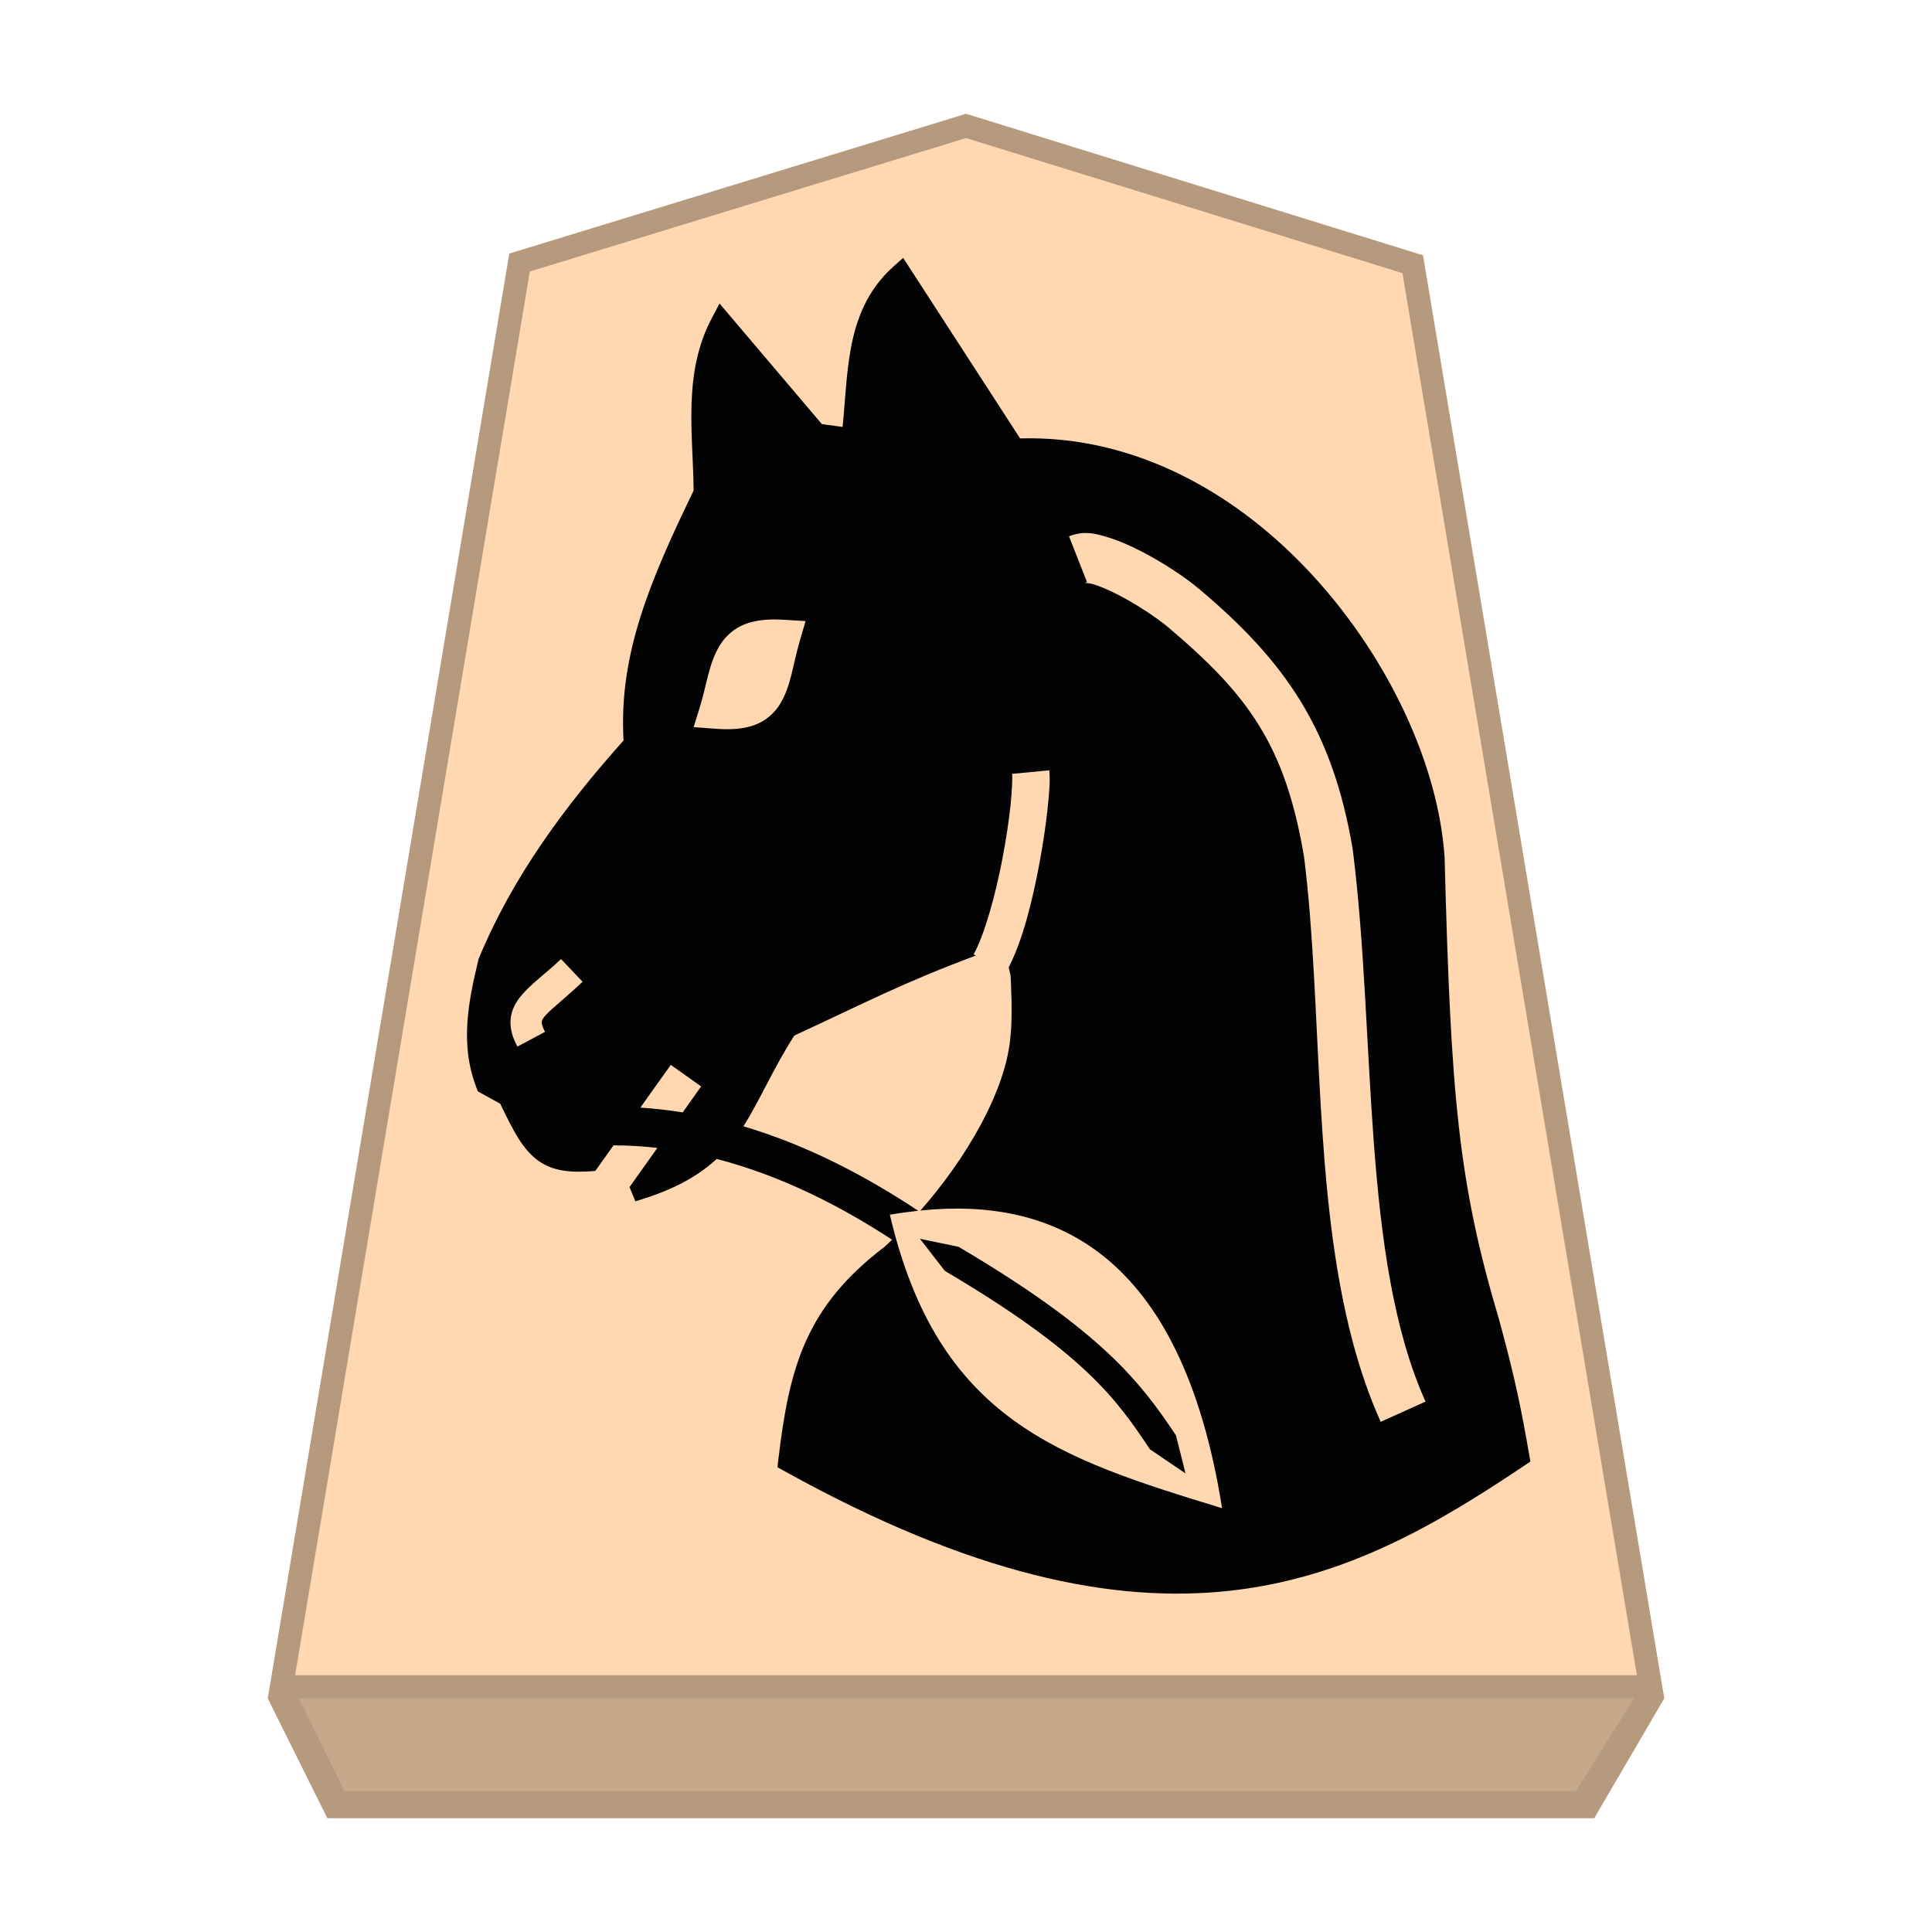
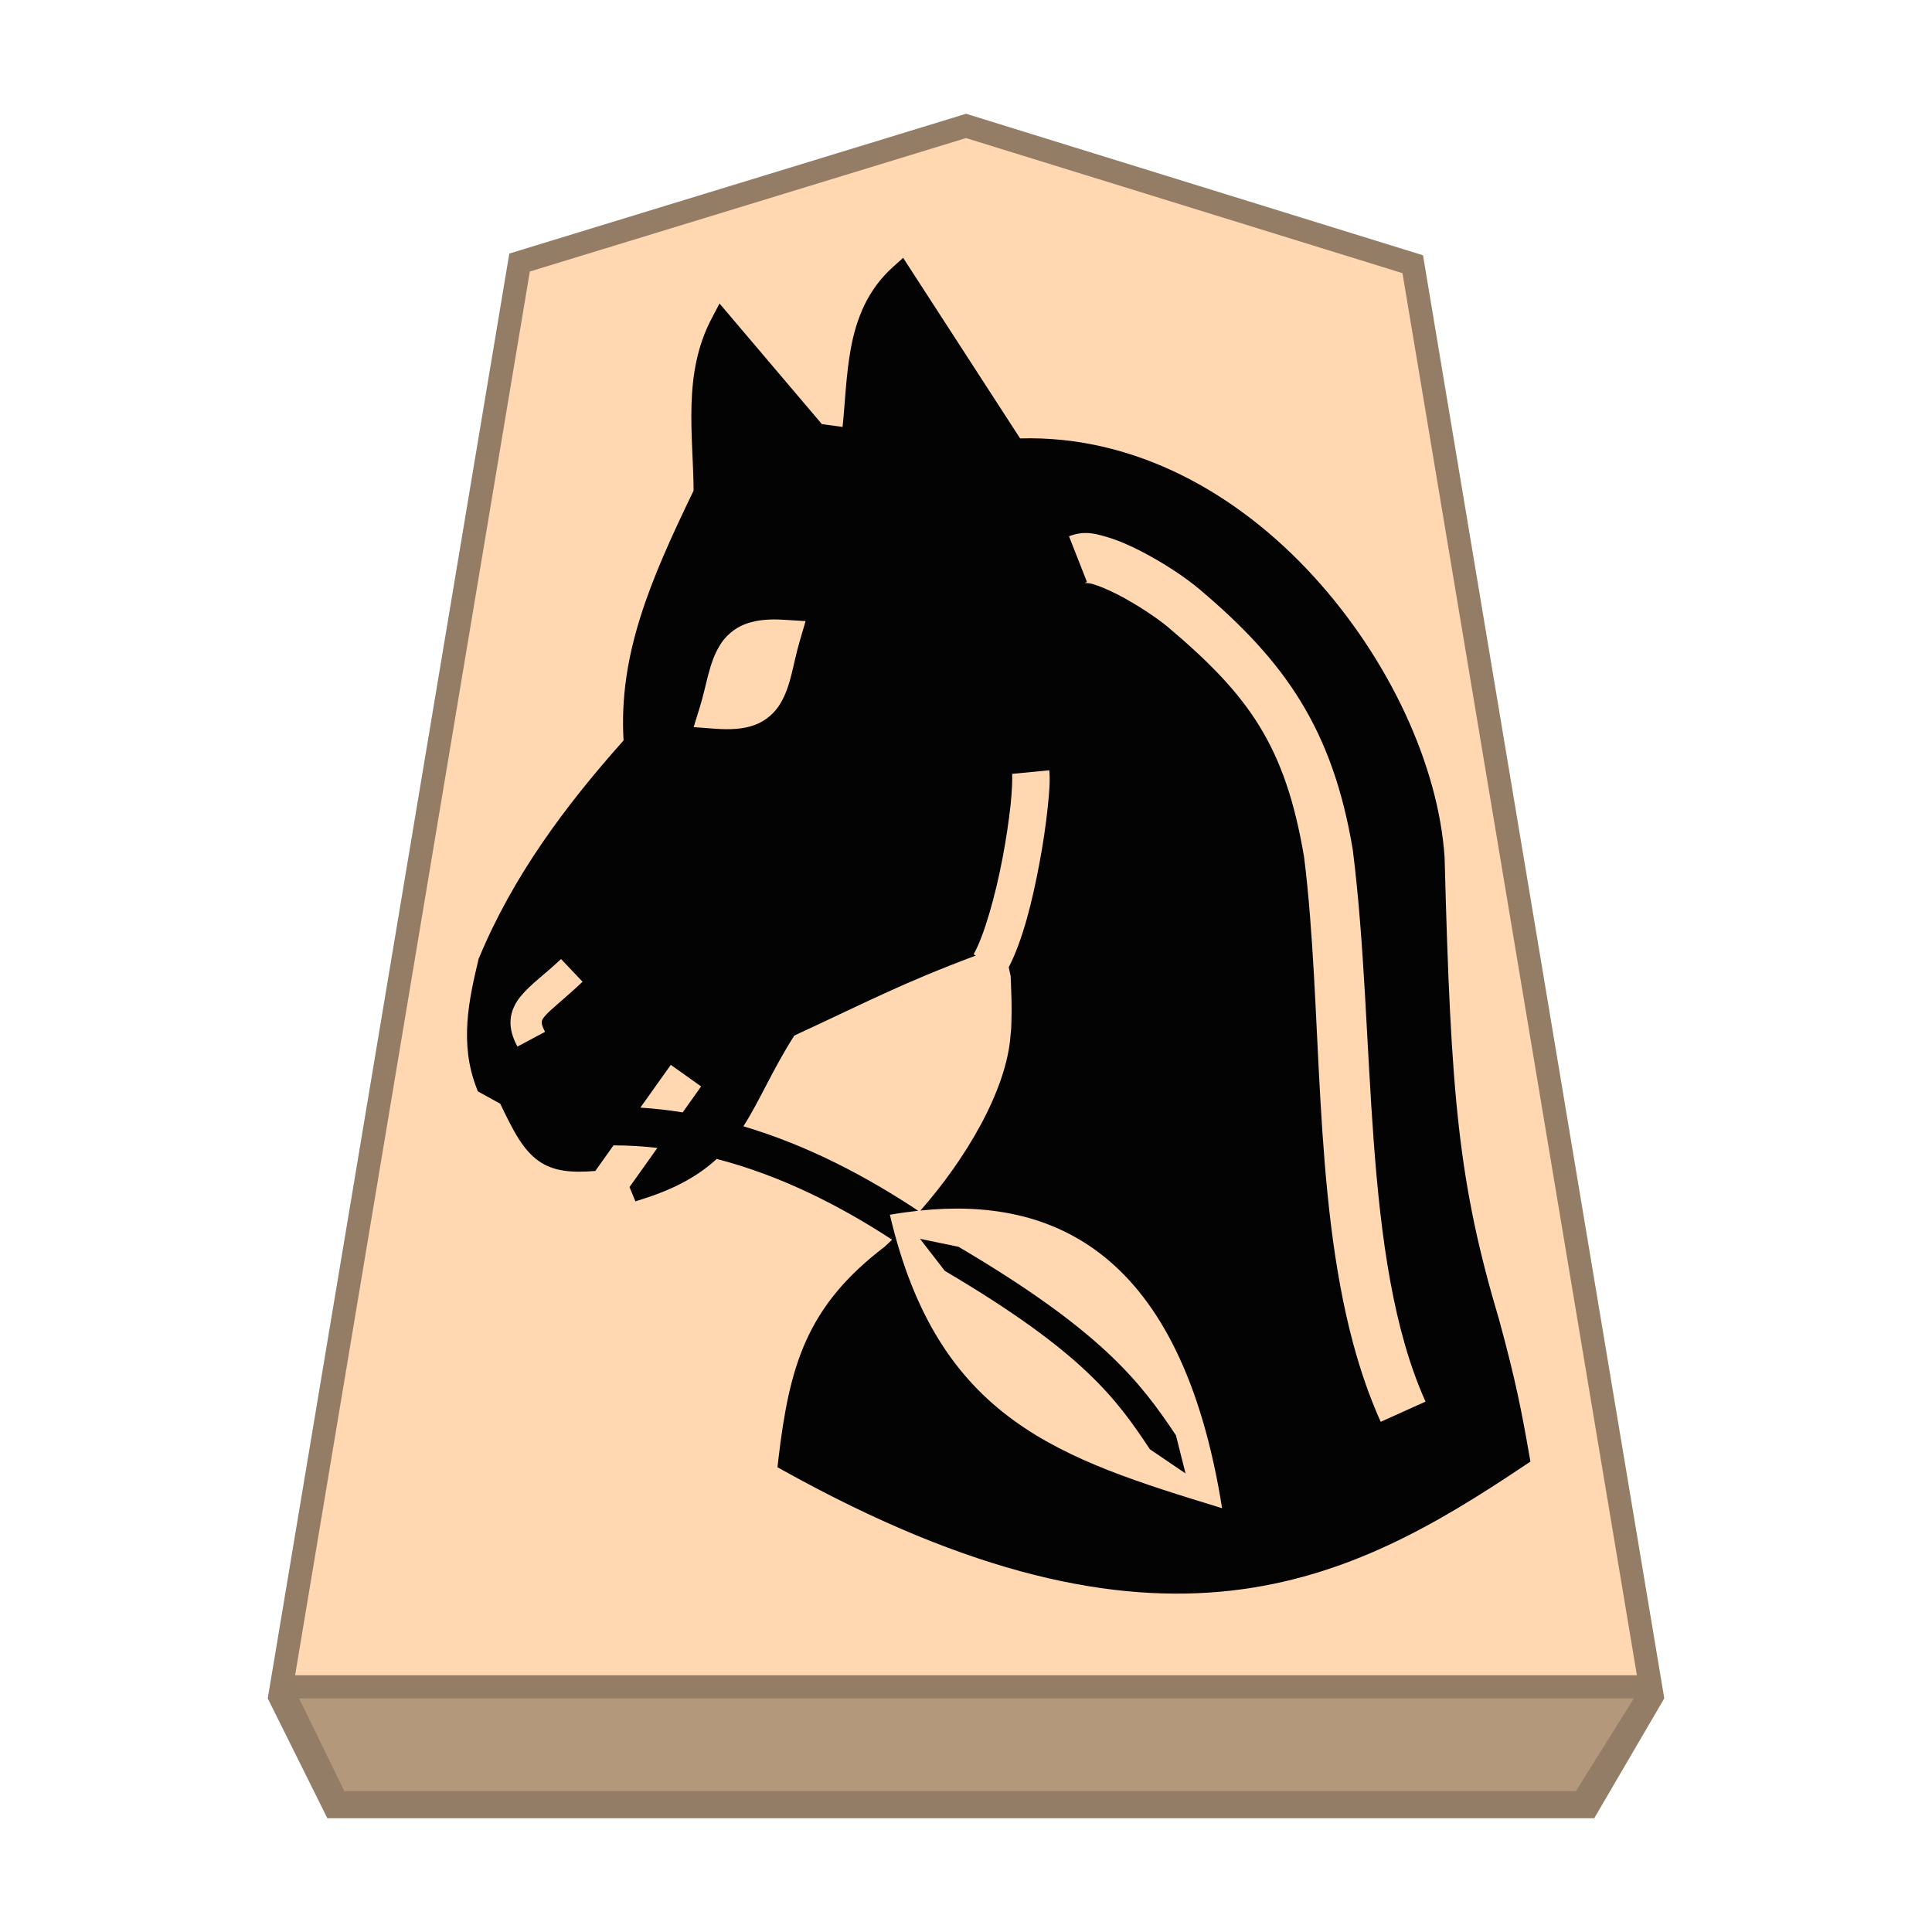
<svg xmlns="http://www.w3.org/2000/svg" viewBox="0 0 60 60" version="1.1" id="svg8" xml:space="preserve">
  <defs id="defs2" />
  <path style="color:#000000;opacity:0.99;fill:#ffd7b0;stroke-width:0.72;-inkscape-stroke:none" d="m 30.002,3.911 -13.866,4.242 -7.395,44.232 h 42.52 L 43.874,8.207 Z" id="path1" />
-   <path id="path4" style="color:#000000;opacity:0.99;fill:#b4987c;fill-opacity:0.992;stroke-width:0.72;-inkscape-stroke:none" d="m 30.001,3.533 -0.105,0.033 -14.079,4.308 -7.502,44.871 1.851,3.722 h 39.344 L 51.686,52.745 44.193,7.928 Z m 0,0.755 13.554,4.195 7.28,43.542 H 9.165 L 16.454,8.432 Z" />
+   <path id="path4" style="color:#000000;opacity:0.99;fill:#927b64;fill-opacity:0.992;stroke-width:0.72;-inkscape-stroke:none" d="m 30.001,3.533 -0.105,0.033 -14.079,4.308 -7.502,44.871 1.851,3.722 h 39.344 L 51.686,52.745 44.193,7.928 Z m 0,0.755 13.554,4.195 7.28,43.542 H 9.165 L 16.454,8.432 Z" />
  <path id="path7388-6" style="color:#000000;font-style:normal;font-variant:normal;font-weight:normal;font-stretch:normal;font-size:medium;line-height:normal;font-family:sans-serif;font-variant-ligatures:normal;font-variant-position:normal;font-variant-caps:normal;font-variant-numeric:normal;font-variant-alternates:normal;font-variant-east-asian:normal;font-feature-settings:normal;font-variation-settings:normal;text-indent:0;text-align:start;text-decoration:none;text-decoration-line:none;text-decoration-style:solid;text-decoration-color:#000000;letter-spacing:normal;word-spacing:normal;text-transform:none;writing-mode:lr-tb;direction:ltr;text-orientation:mixed;dominant-baseline:auto;baseline-shift:baseline;text-anchor:start;white-space:normal;shape-padding:0;shape-margin:0;inline-size:0;clip-rule:nonzero;display:inline;overflow:visible;visibility:visible;opacity:0.99;isolation:auto;mix-blend-mode:normal;color-interpolation:sRGB;color-interpolation-filters:linearRGB;solid-color:#000000;solid-opacity:1;vector-effect:none;fill:#000000;fill-opacity:0.992;fill-rule:nonzero;stroke:none;stroke-width:0.694;stroke-linecap:butt;stroke-linejoin:miter;stroke-miterlimit:4;stroke-dasharray:none;stroke-dashoffset:0;stroke-opacity:1;color-rendering:auto;image-rendering:auto;shape-rendering:auto;text-rendering:auto;enable-background:accumulate;stop-color:#000000" d="M 28.048,8.008 27.746,8.278 c -0.807,0.719 -1.156,1.628 -1.324,2.552 -0.148,0.809 -0.173,1.632 -0.255,2.428 L 25.524,13.171 22.346,9.426 22.107,9.878 c -0.918,1.732 -0.576,3.637 -0.567,5.36 -1.37,2.83 -2.329,5.106 -2.175,7.758 -1.82,2.04 -3.438,4.221 -4.491,6.759 l -0.012,0.026 -0.005,0.026 c -0.301,1.26 -0.588,2.601 -0.063,3.966 l 0.045,0.12 0.696,0.384 c 0.406,0.842 0.697,1.428 1.198,1.781 0.442,0.312 0.997,0.372 1.755,0.307 l 0.565,-0.795 c 0.46,3.87e-4 0.914,0.029 1.362,0.08 l -0.865,1.216 0.183,0.443 0.305,-0.098 c 0.998,-0.321 1.693,-0.734 2.22,-1.219 2.007,0.52 3.848,1.464 5.447,2.508 -0.077,0.071 -0.157,0.153 -0.232,0.218 -2.435,1.857 -2.959,3.703 -3.302,6.619 l -0.026,0.23 0.204,0.113 c 5.84,3.241 10.242,4.125 13.868,3.72 3.626,-0.406 6.443,-2.091 9.124,-3.884 l 0.188,-0.127 -0.04,-0.223 c -0.233,-1.332 -0.419,-2.297 -0.921,-4.137 l -0.002,-0.005 v -0.005 C 45.29,36.741 45.058,34.078 44.864,26.646 v -0.005 -0.007 c -0.187,-2.835 -1.705,-6.152 -4.083,-8.749 -2.329,-2.544 -5.516,-4.372 -9.101,-4.27 z m 5.773,8.548 h 0.002 c 0.189,0.015 0.364,0.066 0.539,0.117 0.35,0.102 0.703,0.255 1.055,0.436 0.704,0.361 1.388,0.814 1.845,1.2 2.636,2.226 4.12,4.323 4.748,8.07 l 0.002,0.016 0.002,0.014 c 0.723,5.753 0.256,12.677 2.257,17.119 L 42.879,44.156 C 42.536,43.394 42.258,42.588 42.031,41.749 40.757,37.039 41.084,31.29 40.5,26.62 c -0.583,-3.466 -1.72,-5.027 -4.226,-7.144 -0.32,-0.27 -0.967,-0.706 -1.556,-1.008 -0.294,-0.151 -0.578,-0.271 -0.783,-0.33 -0.204,-0.059 -0.324,-0.007 -0.178,-0.063 l -0.558,-1.42 c 0.231,-0.09 0.432,-0.113 0.621,-0.098 z m -9.804,2.681 c 0.111,0 0.227,0.004 0.349,0.012 l 0.652,0.04 -0.183,0.626 c -0.218,0.745 -0.263,1.366 -0.6,1.934 -0.168,0.284 -0.446,0.537 -0.797,0.666 -0.351,0.128 -0.752,0.153 -1.247,0.115 l -0.649,-0.049 0.192,-0.621 c 0.224,-0.729 0.277,-1.347 0.614,-1.908 0.168,-0.281 0.439,-0.532 0.785,-0.666 0.26,-0.1 0.549,-0.145 0.884,-0.148 z m 8.569,4.685 c 0.031,0.312 0.001,0.7 -0.054,1.205 -0.054,0.505 -0.141,1.101 -0.258,1.718 -0.218,1.156 -0.513,2.352 -0.947,3.195 l 0.059,0.27 c 0,0.024 0.019,0.358 0.028,0.762 0.009,0.417 -0.007,0.927 -0.023,1.005 l -0.005,0.023 v 0.021 c -0.115,1.754 -1.431,3.92 -2.801,5.473 4.072,-0.42 8.093,1.221 9.368,9.244 -5.062,-1.547 -8.822,-2.734 -10.317,-9.113 0.292,-0.051 0.586,-0.092 0.879,-0.124 -1.572,-1.043 -3.401,-2.022 -5.428,-2.623 0.519,-0.816 0.897,-1.743 1.58,-2.817 2.294,-1.062 3.336,-1.622 5.611,-2.475 l 0.028,-0.009 -0.07,-0.04 c 0.324,-0.565 0.681,-1.83 0.902,-3.005 0.111,-0.587 0.196,-1.16 0.246,-1.629 0.05,-0.469 0.059,-0.861 0.049,-0.97 z m -15.162,5.862 0.668,0.705 c -0.563,0.533 -1.009,0.87 -1.174,1.071 -0.082,0.101 -0.091,0.137 -0.094,0.178 -0.003,0.041 0.008,0.131 0.103,0.307 l -0.858,0.457 C 15.922,32.23 15.836,31.955 15.856,31.671 c 0.021,-0.285 0.153,-0.533 0.312,-0.727 0.317,-0.387 0.741,-0.673 1.256,-1.16 z m 3.408,3.286 0.942,0.67 -0.572,0.806 c -0.431,-0.069 -0.869,-0.119 -1.315,-0.148 z m 7.739,5.402 0.771,0.996 c 4.329,2.554 5.336,3.989 6.37,5.541 l 1.106,0.75 -0.298,-1.184 c -1.106,-1.66 -2.312,-3.236 -6.752,-5.855 z" />
-   <path style="fill:#c7a88a;fill-opacity:0.992;stroke:none;stroke-width:1.2px;stroke-linecap:butt;stroke-linejoin:miter;stroke-opacity:1" d="m 9.289,52.746 1.406,2.879 H 48.941 l 1.801,-2.879 z" id="path7" />
+   <path style="fill:#b5987c;fill-opacity:0.984;stroke:none;stroke-width:1.2px;stroke-linecap:butt;stroke-linejoin:miter;stroke-opacity:1" d="m 9.289,52.746 1.406,2.879 H 48.941 l 1.801,-2.879 z" id="path7" />
</svg>
